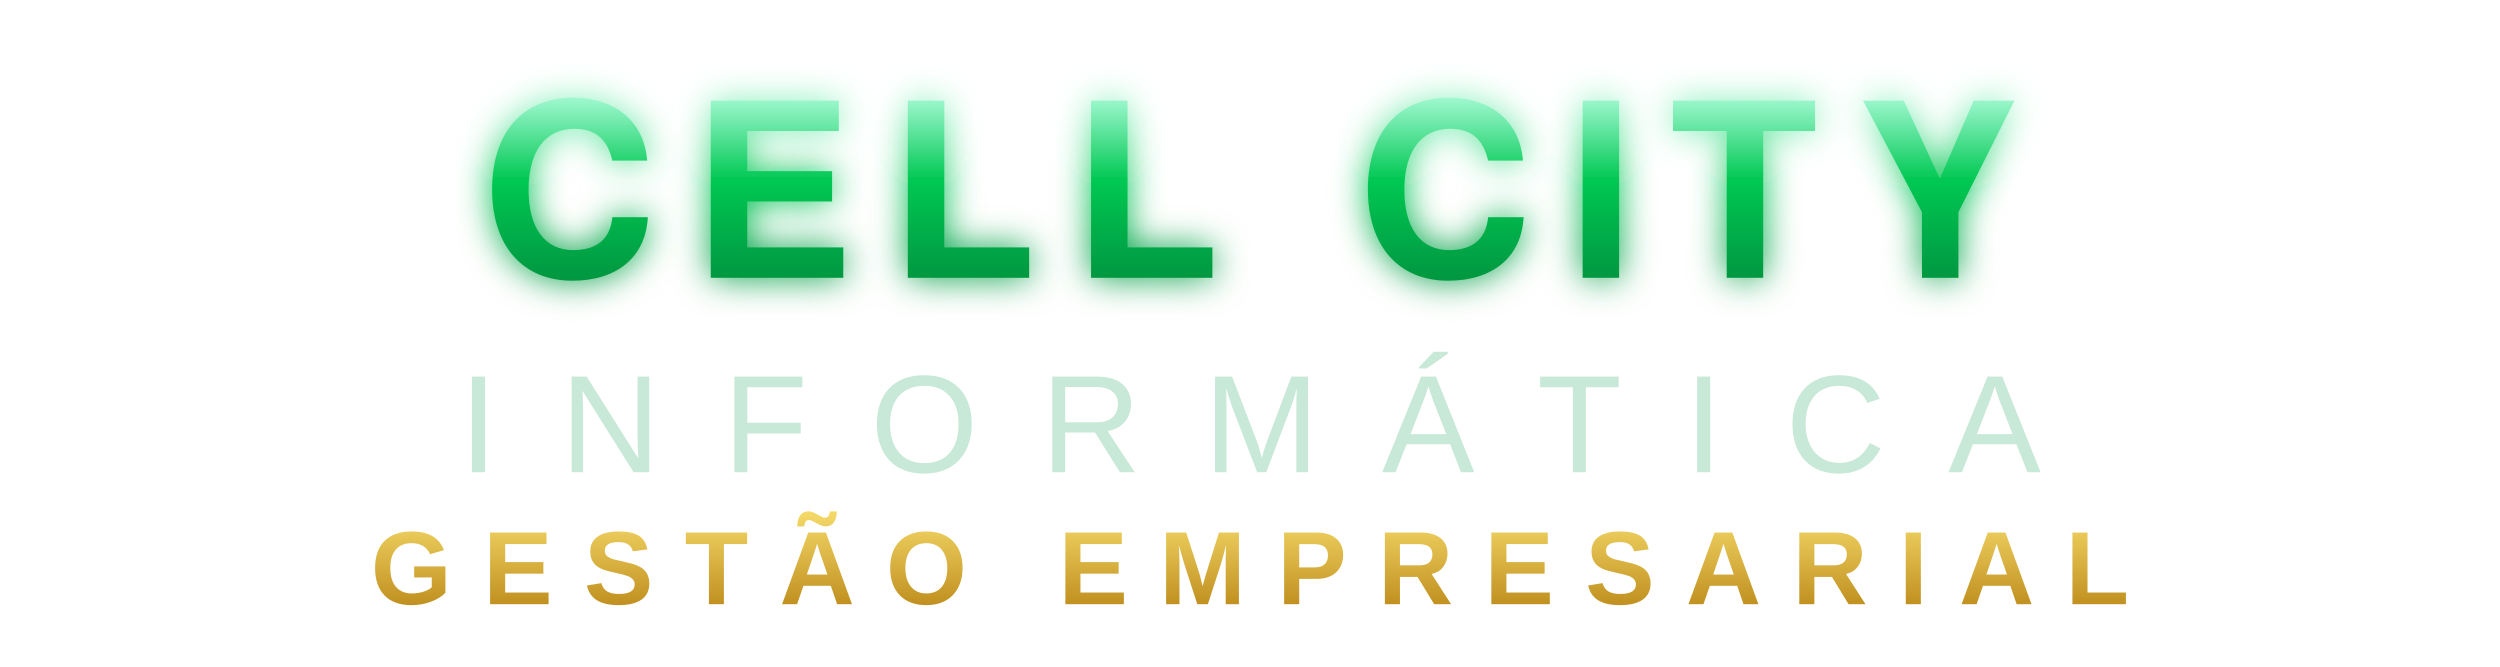
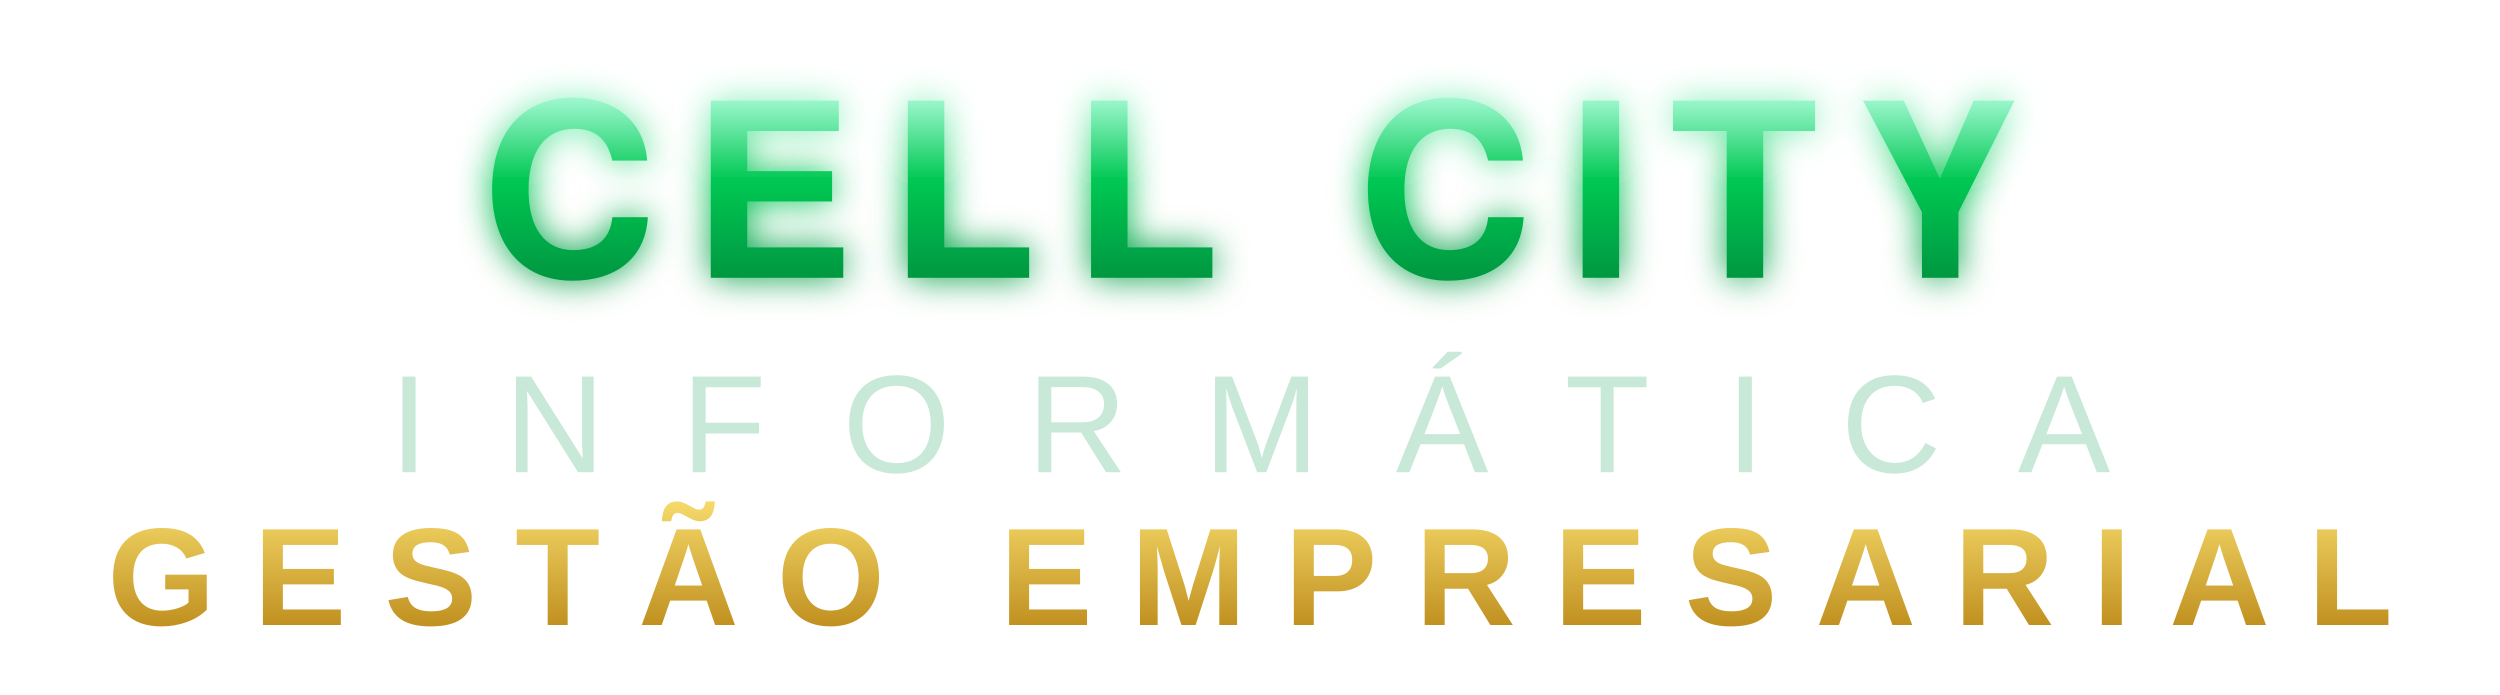
- <svg xmlns="http://www.w3.org/2000/svg" viewBox="0 0 360 96" role="img" aria-label="Cell City Informática — Gestão Empresarial">
+ <svg xmlns="http://www.w3.org/2000/svg" viewBox="0 0 360 100" role="img" aria-label="Cell City Informática — Gestão Empresarial">
  <defs>
    <linearGradient id="cc-green" x1="0" y1="0" x2="0" y2="1">
      <stop offset="0%" stop-color="#a0f8d0" />
      <stop offset="45%" stop-color="#00c853" />
      <stop offset="100%" stop-color="#009640" />
    </linearGradient>
    <linearGradient id="cc-gold" x1="0" y1="0" x2="0" y2="1">
      <stop offset="0%" stop-color="#f5da6a" />
      <stop offset="100%" stop-color="#c09020" />
    </linearGradient>
    <linearGradient id="cc-line" x1="0" y1="0" x2="1" y2="0">
      <stop offset="0%" stop-color="rgba(0,200,83,0)" />
      <stop offset="18%" stop-color="rgba(0,200,83,0.50)" />
      <stop offset="82%" stop-color="rgba(0,200,83,0.50)" />
      <stop offset="100%" stop-color="rgba(0,200,83,0)" />
    </linearGradient>
    <filter id="cc-glow" x="-8%" y="-20%" width="116%" height="150%">
      <feGaussianBlur in="SourceGraphic" stdDeviation="2.5" result="blur" />
      <feMerge>
        <feMergeNode in="blur" />
        <feMergeNode in="SourceGraphic" />
      </feMerge>
    </filter>
  </defs>
  <text x="180" y="40" text-anchor="middle" font-family="'Arial Black','Helvetica Neue',Impact,sans-serif" font-size="35" font-weight="900" letter-spacing="5" fill="url(#cc-green)" filter="url(#cc-glow)" text-rendering="optimizeLegibility">CELL CITY</text>
  <line x1="22" y1="50" x2="338" y2="50" stroke="url(#cc-line)" stroke-width="0.8" />
-   <text x="180" y="68" text-anchor="middle" font-family="'Segoe UI','Arial',Helvetica,sans-serif" font-size="20" font-weight="400" letter-spacing="9" fill="#c8e8d8" text-rendering="optimizeLegibility">INFORMÁTICA</text>
-   <text x="180" y="87" text-anchor="middle" font-family="'Segoe UI','Arial',Helvetica,sans-serif" font-size="15" font-weight="700" letter-spacing="4.5" fill="url(#cc-gold)" text-rendering="optimizeLegibility">GESTÃO EMPRESARIAL</text>
+   <text x="180" y="68" text-anchor="middle" font-family="'Segoe UI','Arial',Helvetica,sans-serif" font-size="20" font-weight="400" letter-spacing="11" fill="#c8e8d8" text-rendering="optimizeLegibility">INFORMÁTICA</text>
+   <text x="180" y="90" text-anchor="middle" font-family="'Segoe UI','Arial',Helvetica,sans-serif" font-size="20" font-weight="700" letter-spacing="5.5" fill="url(#cc-gold)" text-rendering="optimizeLegibility">GESTÃO EMPRESARIAL</text>
</svg>
